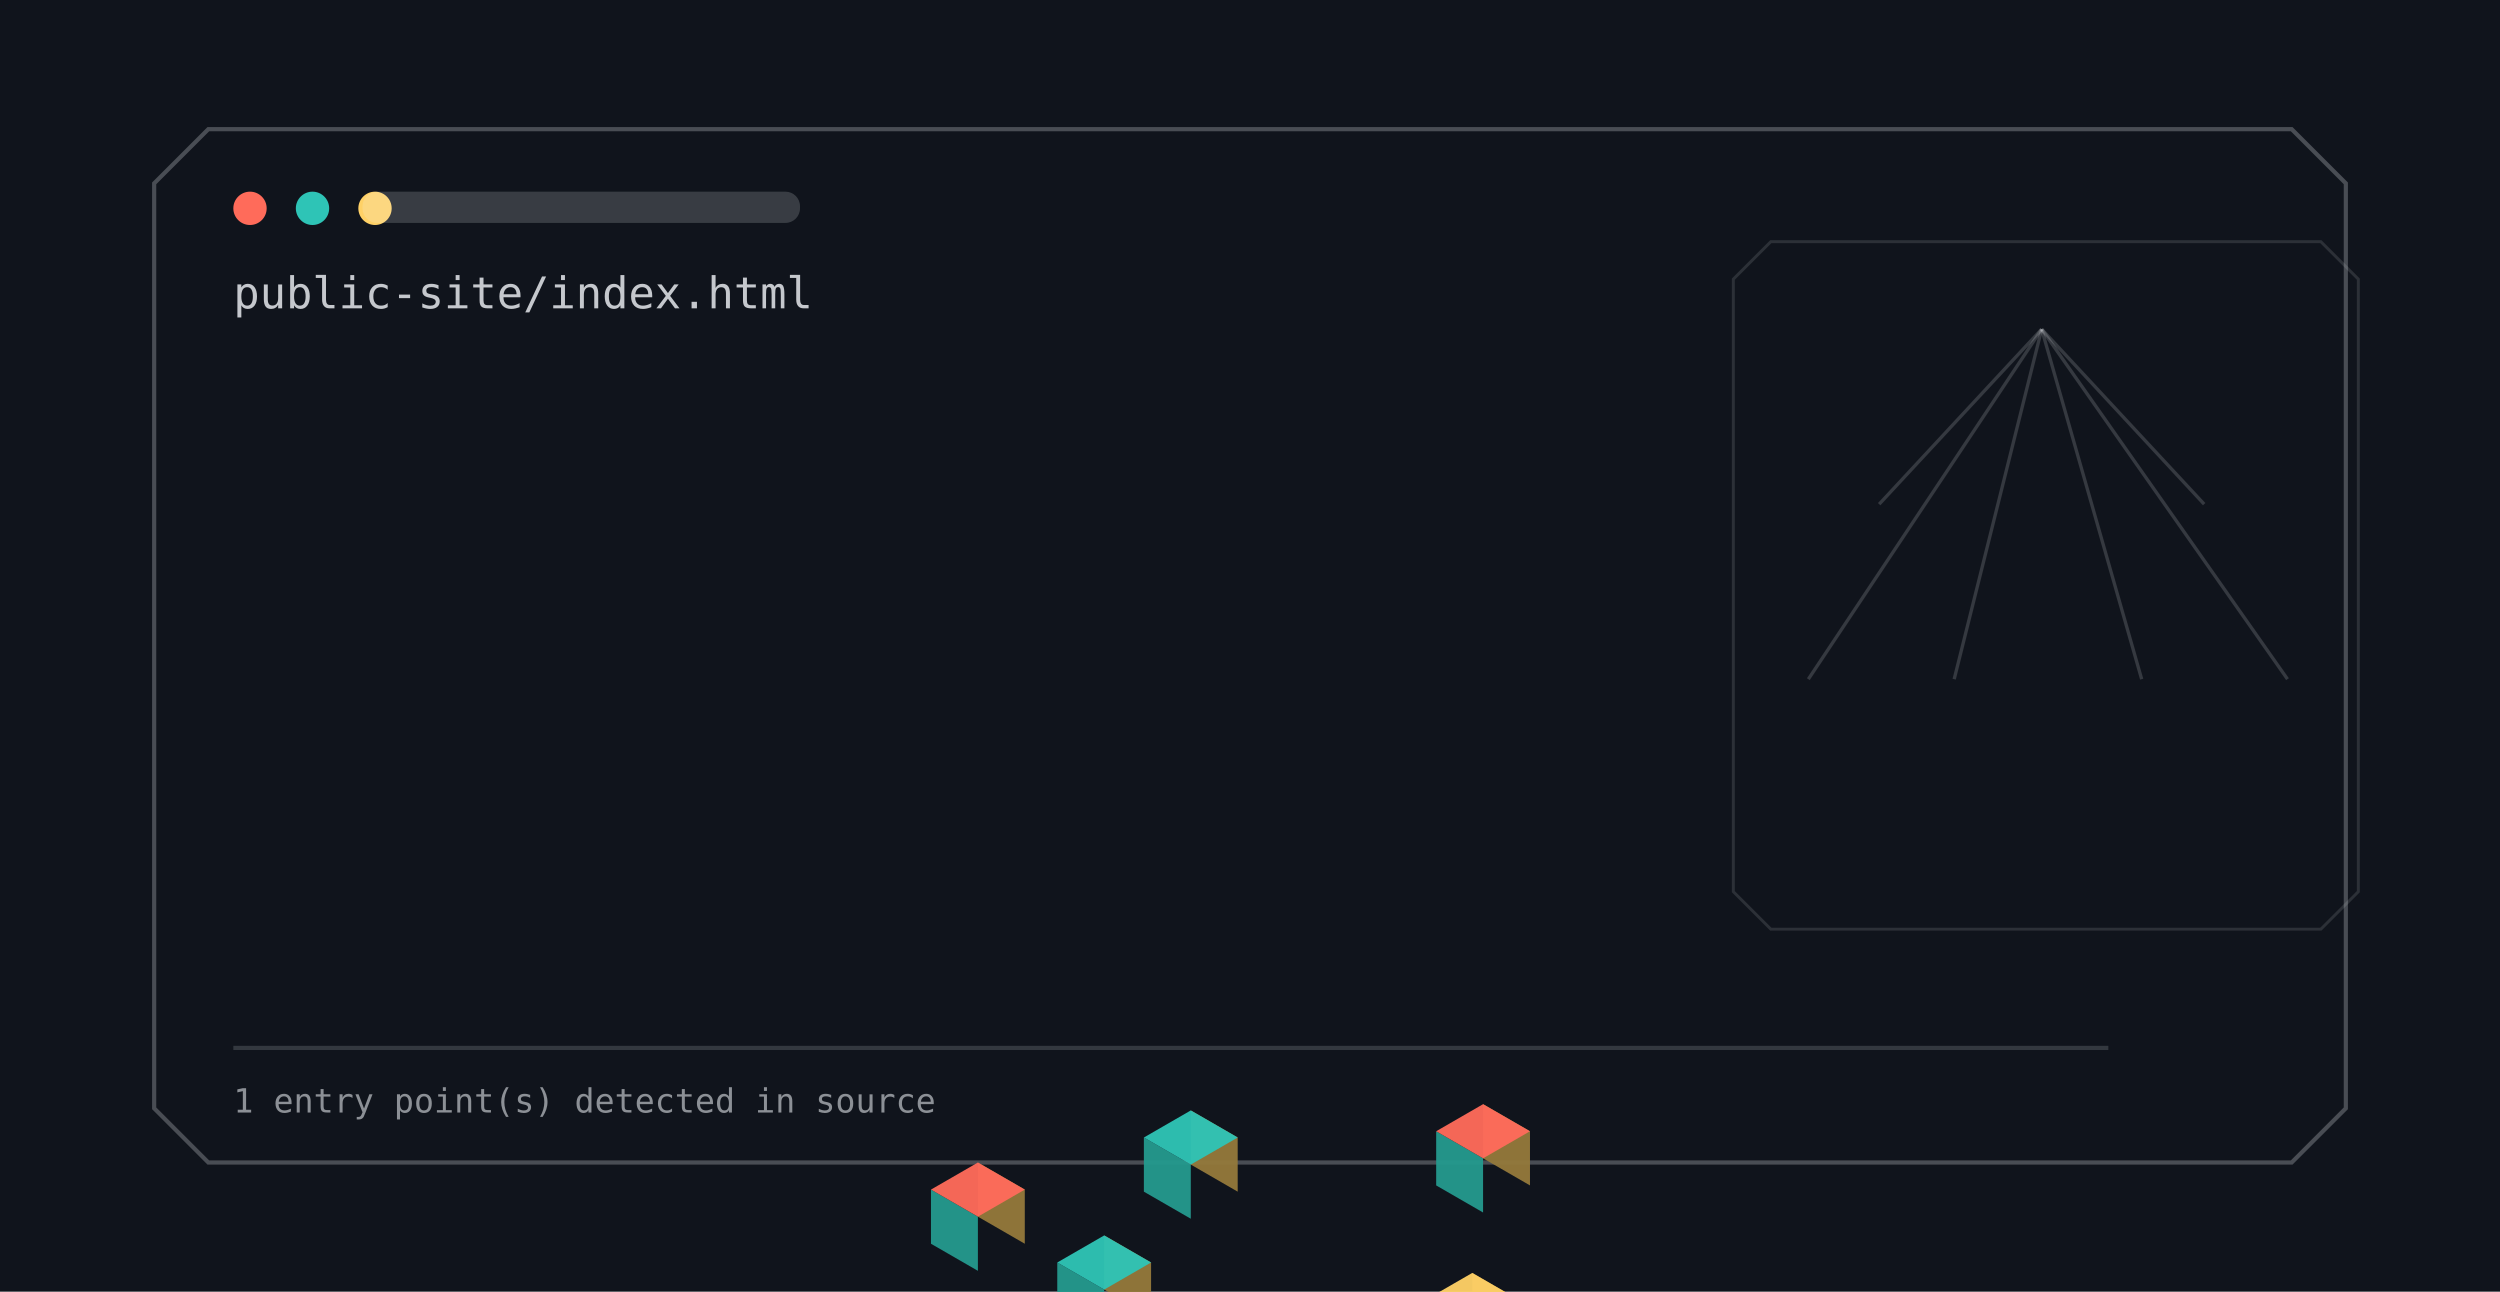
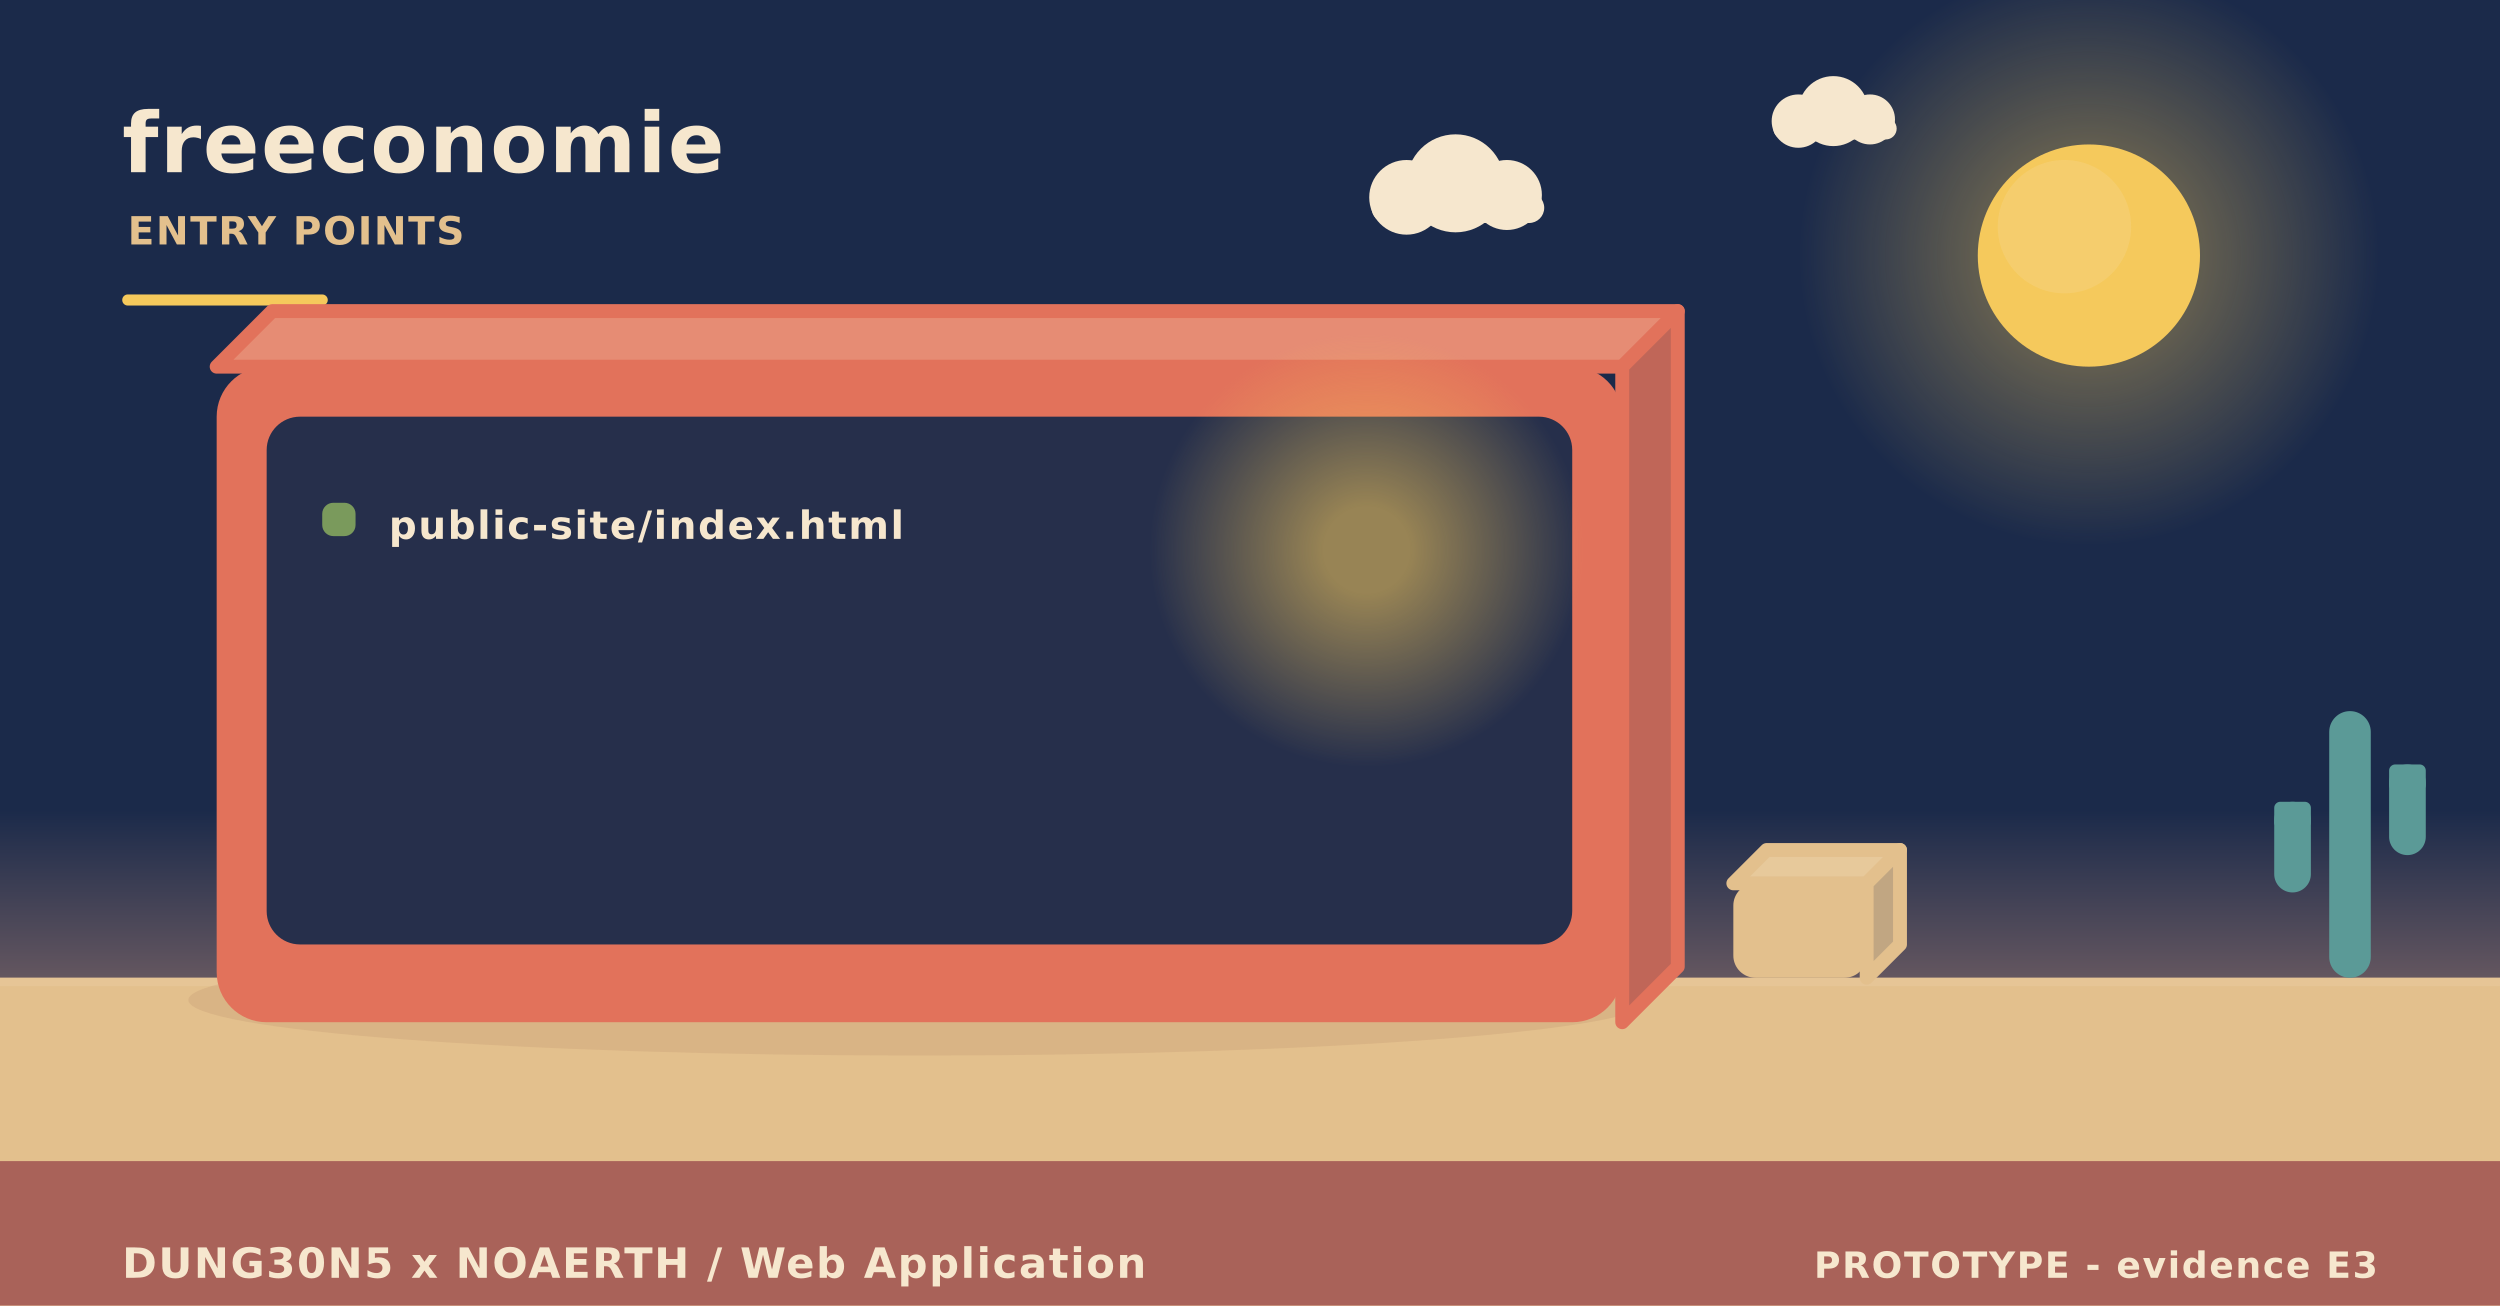
- <svg xmlns="http://www.w3.org/2000/svg" viewBox="0 0 1200 620" width="1200" height="620" role="img" aria-label="freeconomie command surface">
-   <rect width="1200" height="620" fill="#10141c" />
-   <defs>
-     <linearGradient id="gt" x1="0" y1="0" x2="1" y2="1">
-       <stop offset="0%" stop-color="#ff6b5a" />
-       <stop offset="100%" stop-color="#2ec4b6" />
-     </linearGradient>
-   </defs>
-   <path d="M100.00,62.00 H1100.00 L1126.00,88.00 V532.00 L1100.00,558.00 H100.00 L74.00,532.00 V88.00 Z" fill="none" stroke="rgba(242,245,249,0.300)" stroke-width="2.00" opacity="0.85" />
-   <circle cx="120.00" cy="100.00" r="8.00" fill="#ff6b5a" opacity="1.00" />
-   <circle cx="150.00" cy="100.00" r="8.00" fill="#2ec4b6" opacity="1.00" />
-   <circle cx="180.00" cy="100.00" r="8.00" fill="#ffd166" opacity="1.00" />
-   <rect x="174.00" y="92.00" width="210.00" height="15.00" rx="7.00" fill="rgba(242,245,249,0.180)" opacity="1.00" />
-   <text x="112" y="148" font-family="ui-monospace,SFMono-Regular,Menlo,monospace" font-size="21" fill="rgba(242,245,249,0.800)">public-site/index.html</text>
-   <path d="M850.00,116.00 H1114.00 L1132.00,134.00 V428.00 L1114.00,446.00 H850.00 L832.00,428.00 V134.00 Z" fill="none" stroke="rgba(242,245,249,0.180)" stroke-width="1.40" opacity="0.70" />
-   <line x1="980.00" y1="158.00" x2="902.00" y2="242.00" stroke="rgba(242,245,249,0.300)" stroke-width="1.60" opacity="0.55" />
-   <line x1="980.00" y1="158.00" x2="1058.00" y2="242.00" stroke="rgba(242,245,249,0.300)" stroke-width="1.60" opacity="0.55" />
-   <line x1="980.00" y1="158.00" x2="868.00" y2="326.00" stroke="rgba(242,245,249,0.300)" stroke-width="1.60" opacity="0.55" />
-   <line x1="980.00" y1="158.00" x2="938.00" y2="326.00" stroke="rgba(242,245,249,0.300)" stroke-width="1.60" opacity="0.55" />
-   <line x1="980.00" y1="158.00" x2="1028.00" y2="326.00" stroke="rgba(242,245,249,0.300)" stroke-width="1.60" opacity="0.55" />
-   <line x1="980.00" y1="158.00" x2="1098.00" y2="326.00" stroke="rgba(242,245,249,0.300)" stroke-width="1.60" opacity="0.55" />
-   <polygon points="711.87,556.00 734.39,569.00 734.39,543.00 711.87,530.00" fill="#94793b" opacity="0.95" />
-   <polygon points="689.36,569.00 711.87,582.00 711.87,556.00 689.36,543.00" fill="#24998e" opacity="0.95" />
-   <polygon points="711.87,530.00 734.39,543.00 711.87,556.00 689.36,543.00" fill="#ff6b5a" opacity="0.95" />
-   <polygon points="571.58,559.00 594.09,572.00 594.09,546.00 571.58,533.00" fill="#94793b" opacity="0.95" />
-   <polygon points="549.06,572.00 571.58,585.00 571.58,559.00 549.06,546.00" fill="#24998e" opacity="0.95" />
-   <polygon points="571.58,533.00 594.09,546.00 571.58,559.00 549.06,546.00" fill="#2ec4b6" opacity="0.95" />
-   <polygon points="706.68,637.00 729.19,650.00 729.19,624.00 706.68,611.00" fill="#94793b" opacity="0.95" />
-   <polygon points="684.16,650.00 706.68,663.00 706.68,637.00 684.16,624.00" fill="#24998e" opacity="0.95" />
-   <polygon points="706.68,611.00 729.19,624.00 706.68,637.00 684.16,624.00" fill="#ffd166" opacity="0.95" />
-   <polygon points="469.39,584.00 491.90,597.00 491.90,571.00 469.39,558.00" fill="#94793b" opacity="0.95" />
-   <polygon points="446.87,597.00 469.39,610.00 469.39,584.00 446.87,571.00" fill="#24998e" opacity="0.95" />
-   <polygon points="469.39,558.00 491.90,571.00 469.39,584.00 446.87,571.00" fill="#ff6b5a" opacity="0.95" />
-   <polygon points="530.01,619.00 552.52,632.00 552.52,606.00 530.01,593.00" fill="#94793b" opacity="0.95" />
-   <polygon points="507.49,632.00 530.01,645.00 530.01,619.00 507.49,606.00" fill="#24998e" opacity="0.95" />
-   <polygon points="530.01,593.00 552.52,606.00 530.01,619.00 507.49,606.00" fill="#2ec4b6" opacity="0.95" />
-   <polygon points="607.95,664.00 630.47,677.00 630.47,651.00 607.95,638.00" fill="#94793b" opacity="0.95" />
-   <polygon points="585.43,677.00 607.95,690.00 607.95,664.00 585.43,651.00" fill="#24998e" opacity="0.95" />
-   <polygon points="607.95,638.00 630.47,651.00 607.95,664.00 585.43,651.00" fill="#ffd166" opacity="0.95" />
-   <polygon points="668.57,699.00 691.09,712.00 691.09,686.00 668.57,673.00" fill="#94793b" opacity="0.95" />
-   <polygon points="646.05,712.00 668.57,725.00 668.57,699.00 646.05,686.00" fill="#24998e" opacity="0.95" />
-   <polygon points="668.57,673.00 691.09,686.00 668.57,699.00 646.05,686.00" fill="#ff6b5a" opacity="0.95" />
-   <rect x="112.00" y="502.00" width="900.00" height="2.00" rx="0.00" fill="rgba(242,245,249,0.160)" opacity="1.00" />
-   <text x="112" y="534" font-family="ui-monospace,Menlo,monospace" font-size="16" fill="rgba(242,245,249,0.550)">1 entry point(s) detected in source</text>
+ <svg xmlns="http://www.w3.org/2000/svg" width="900" height="470" viewBox="0 0 900 470" role="img" aria-label="freeconomie - how it is operated">
+   <linearGradient id="skyt" x1="0" y1="0" x2="0" y2="1">
+     <stop offset="0" stop-color="#1b2a4a" />
+     <stop offset="0.62" stop-color="#1b2a4a" />
+     <stop offset="1" stop-color="#f3ad8a" />
+   </linearGradient>
+   <rect width="900" height="470" fill="url(#skyt)" />
+   <radialGradient id="sunt">
+     <stop offset="0.35" stop-color="#f5c95c" stop-opacity="0.34" />
+     <stop offset="1" stop-color="#f5c95c" stop-opacity="0" />
+   </radialGradient>
+   <circle cx="752" cy="92" r="104" fill="url(#sunt)" />
+   <circle cx="752" cy="92" r="40" fill="#f5c95c" />
+   <circle cx="743.2" cy="81.6" r="24" fill="#f5d27e" opacity="0.5" />
+   <g>
+     <circle cx="524" cy="66" r="17.64" fill="#f6e7ce" />
+     <circle cx="506.36" cy="71.04" r="13.44" fill="#f6e7ce" />
+     <circle cx="542.48" cy="70.2" r="12.6" fill="#f6e7ce" />
+     <rect x="493.76" y="69.36" width="62.16" height="10.92" rx="5.46" fill="#f6e7ce" />
+   </g>
+   <g>
+     <circle cx="660" cy="40" r="12.6" fill="#f6e7ce" />
+     <circle cx="647.4" cy="43.6" r="9.6" fill="#f6e7ce" />
+     <circle cx="673.2" cy="43" r="9" fill="#f6e7ce" />
+     <rect x="638.4" y="42.4" width="44.4" height="7.8" rx="3.9" fill="#f6e7ce" />
+   </g>
+   <rect x="0" y="352" width="900" height="118" fill="#e3c08d" />
+   <rect x="0" y="352" width="900" height="3" fill="#e6c596" />
+   <text x="44" y="62" font-family="Verdana,DejaVu Sans,sans-serif" font-size="30" font-weight="700" letter-spacing="0.6" fill="#f6e7ce" text-anchor="start">freeconomie</text>
+   <text x="46" y="88" font-family="Verdana,DejaVu Sans,sans-serif" font-size="14" font-weight="700" letter-spacing="0.6" fill="#e3c08d" text-anchor="start">ENTRY POINTS</text>
+   <rect x="44" y="106" width="74" height="4" rx="2" fill="#f5c95c" />
+   <ellipse cx="331" cy="360" rx="263.2" ry="20" fill="rgba(138,90,68,0.11)" />
+   <path d="M78,132 L584,132 L604,112 L98,112 Z" fill="#e68c74" stroke="#e2725b" stroke-width="5" stroke-linejoin="round" />
+   <path d="M584,132 L604,112 L604,348 L584,368 Z" fill="#c06658" stroke="#e2725b" stroke-width="5" stroke-linejoin="round" />
+   <rect x="78" y="132" width="506" height="236" rx="18" fill="#e2725b" />
+   <rect x="96" y="150" width="470" height="190" rx="12" fill="#1b2a4a" opacity="0.94" />
+   <radialGradient id="lamp6649">
+     <stop offset="0.2" stop-color="#f5c95c" stop-opacity="0.55" />
+     <stop offset="1" stop-color="#f5c95c" stop-opacity="0" />
+   </radialGradient>
+   <circle cx="492" cy="198" r="78" fill="url(#lamp6649)" />
+   <rect x="116" y="181" width="12" height="12" rx="4" fill="#7a9a5c" />
+   <text x="140" y="194" font-family="Verdana,DejaVu Sans,sans-serif" font-size="14" font-weight="700" letter-spacing="0.6" fill="#f6e7ce" text-anchor="start">public-site/index.html</text>
+   <path d="M624,318 L672,318 L684,306 L636,306 Z" fill="#e7c99b" stroke="#e3c08d" stroke-width="5" stroke-linejoin="round" />
+   <path d="M672,318 L684,306 L684,340 L672,352 Z" fill="#c1a682" stroke="#e3c08d" stroke-width="5" stroke-linejoin="round" />
+   <rect x="624" y="318" width="48" height="34" rx="8" fill="#e3c08d" />
+   <rect x="838.52" y="256" width="14.96" height="96" rx="7.48" fill="#5b9a97" />
+   <rect x="818.72" y="288.64" width="13.2" height="32.64" rx="6.6" fill="#5b9a97" />
+   <rect x="818.72" y="288.64" width="13.2" height="9.6" rx="2.2" fill="#5b9a97" />
+   <rect x="860.08" y="275.2" width="13.2" height="32.64" rx="6.6" fill="#5b9a97" />
+   <rect x="860.08" y="275.2" width="13.2" height="9.6" rx="2.2" fill="#5b9a97" />
+   <rect x="0" y="418" width="900" height="52" rx="0" fill="#a65c56" opacity="0.94" />
+   <text x="44" y="460" font-family="Verdana,DejaVu Sans,sans-serif" font-size="15" font-weight="700" letter-spacing="0.6" fill="#f6e7ce" text-anchor="start">DUNG30N5 x NOAERTH  /  Web Application</text>
+   <text x="856" y="460" font-family="Verdana,DejaVu Sans,sans-serif" font-size="13" font-weight="700" letter-spacing="0.6" fill="#f6e7ce" text-anchor="end">PROTOTYPE  -  evidence E3</text>
</svg>
